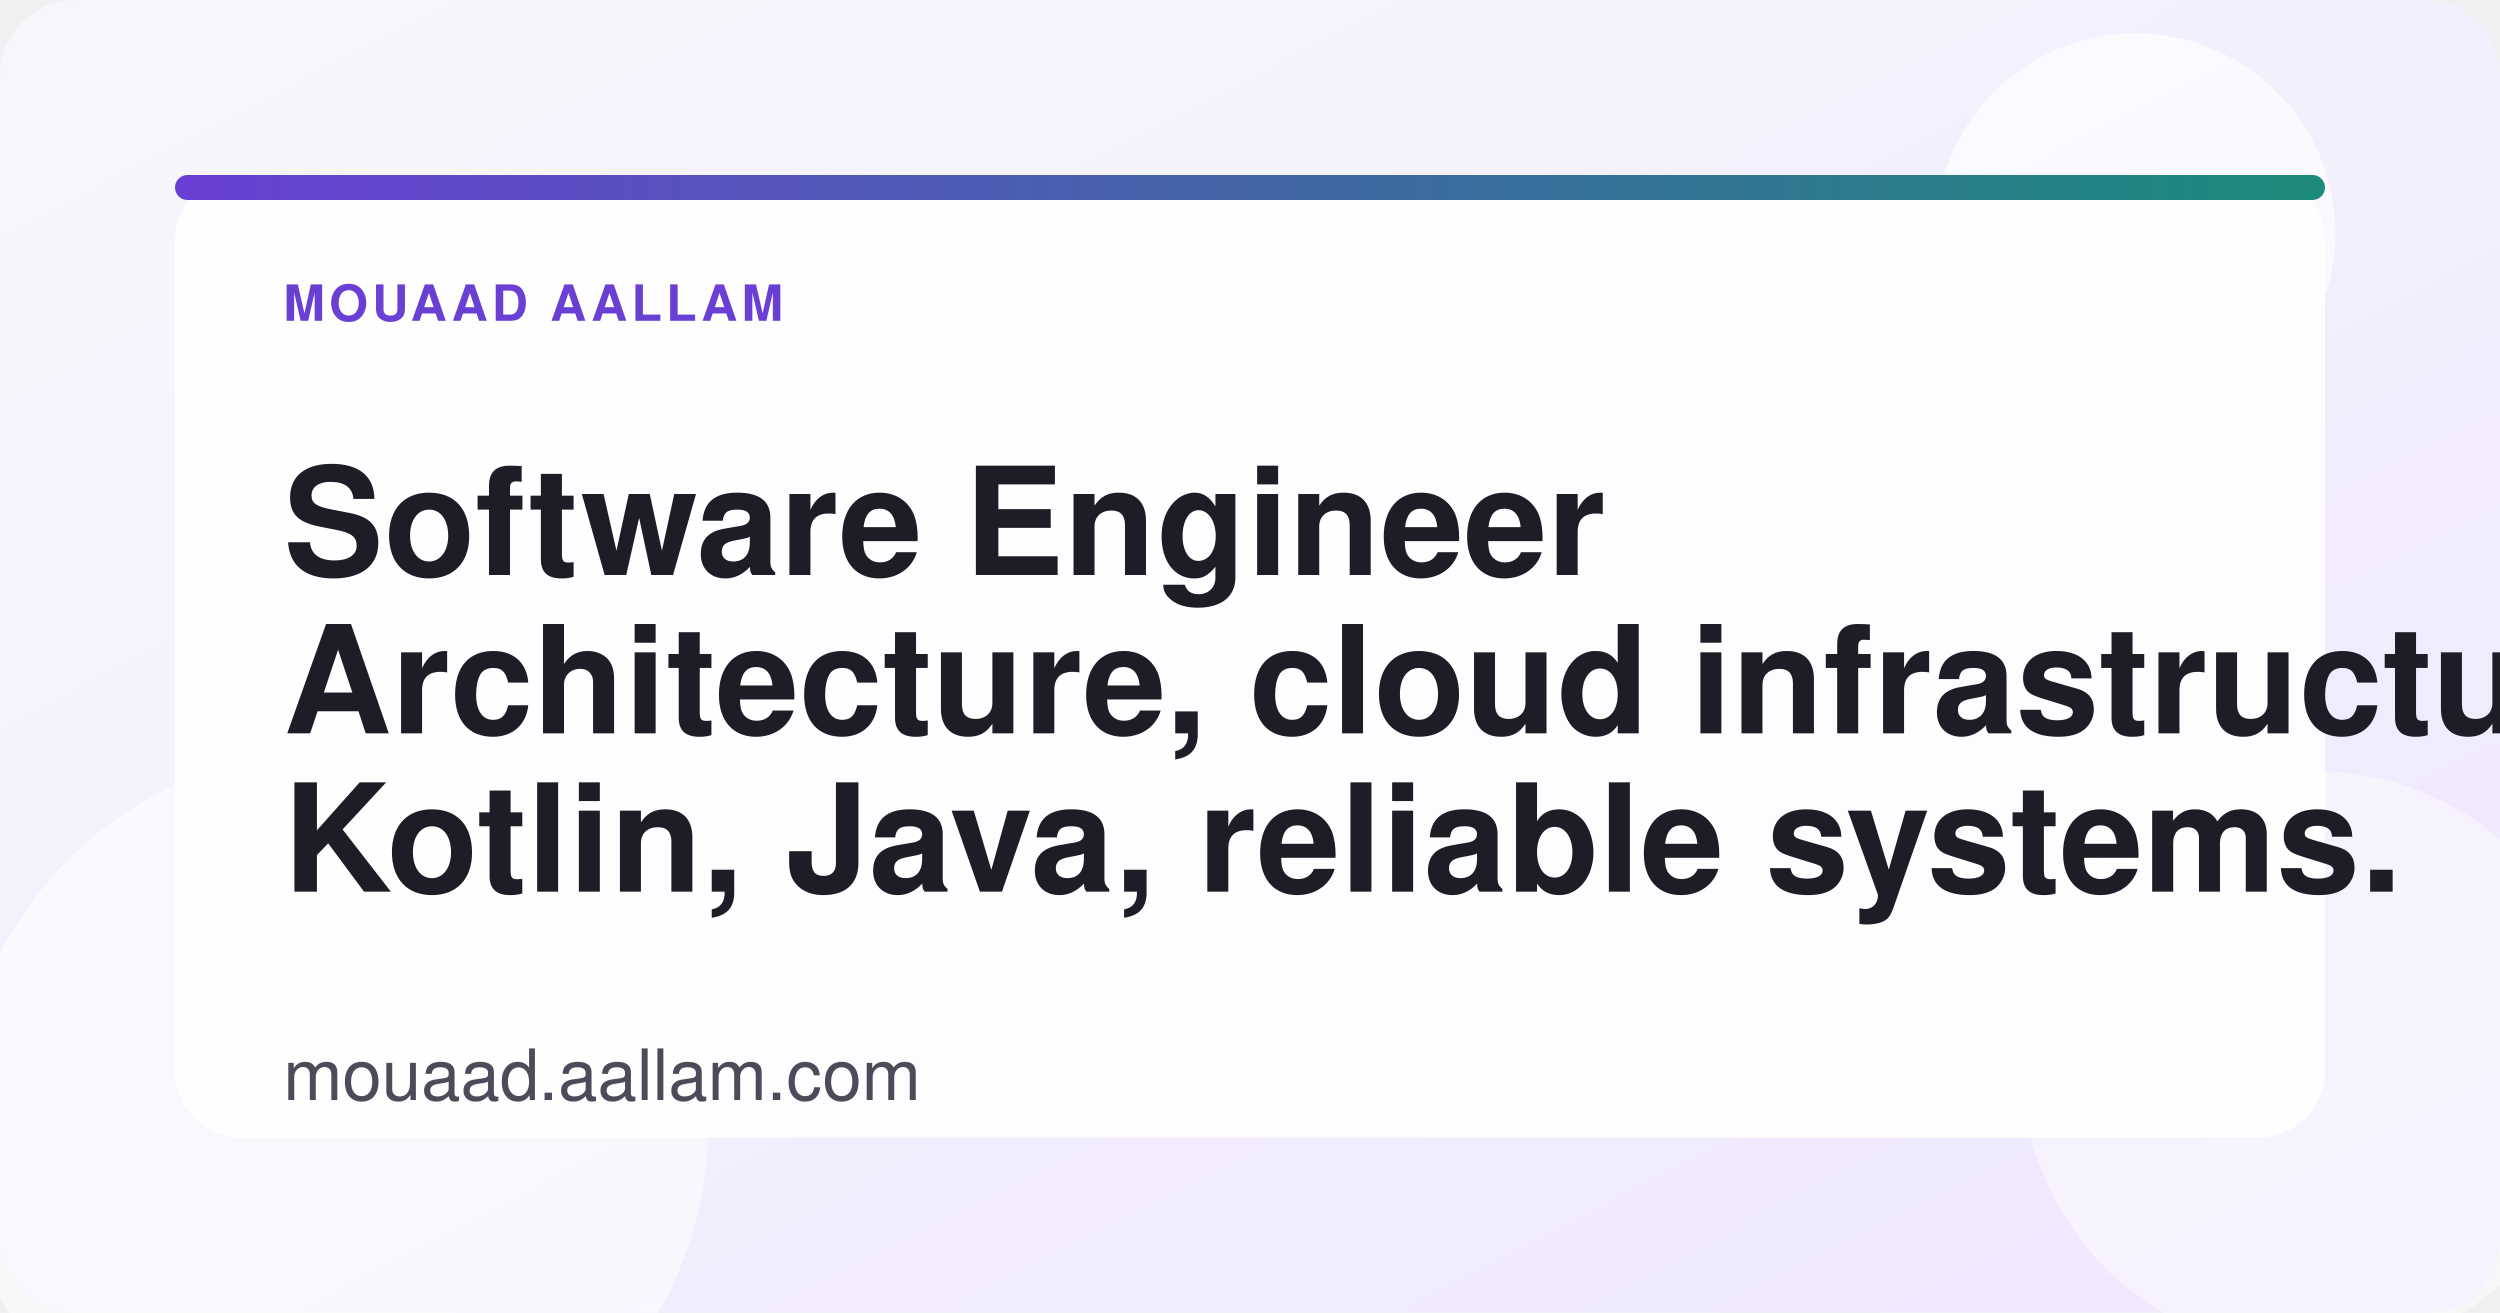
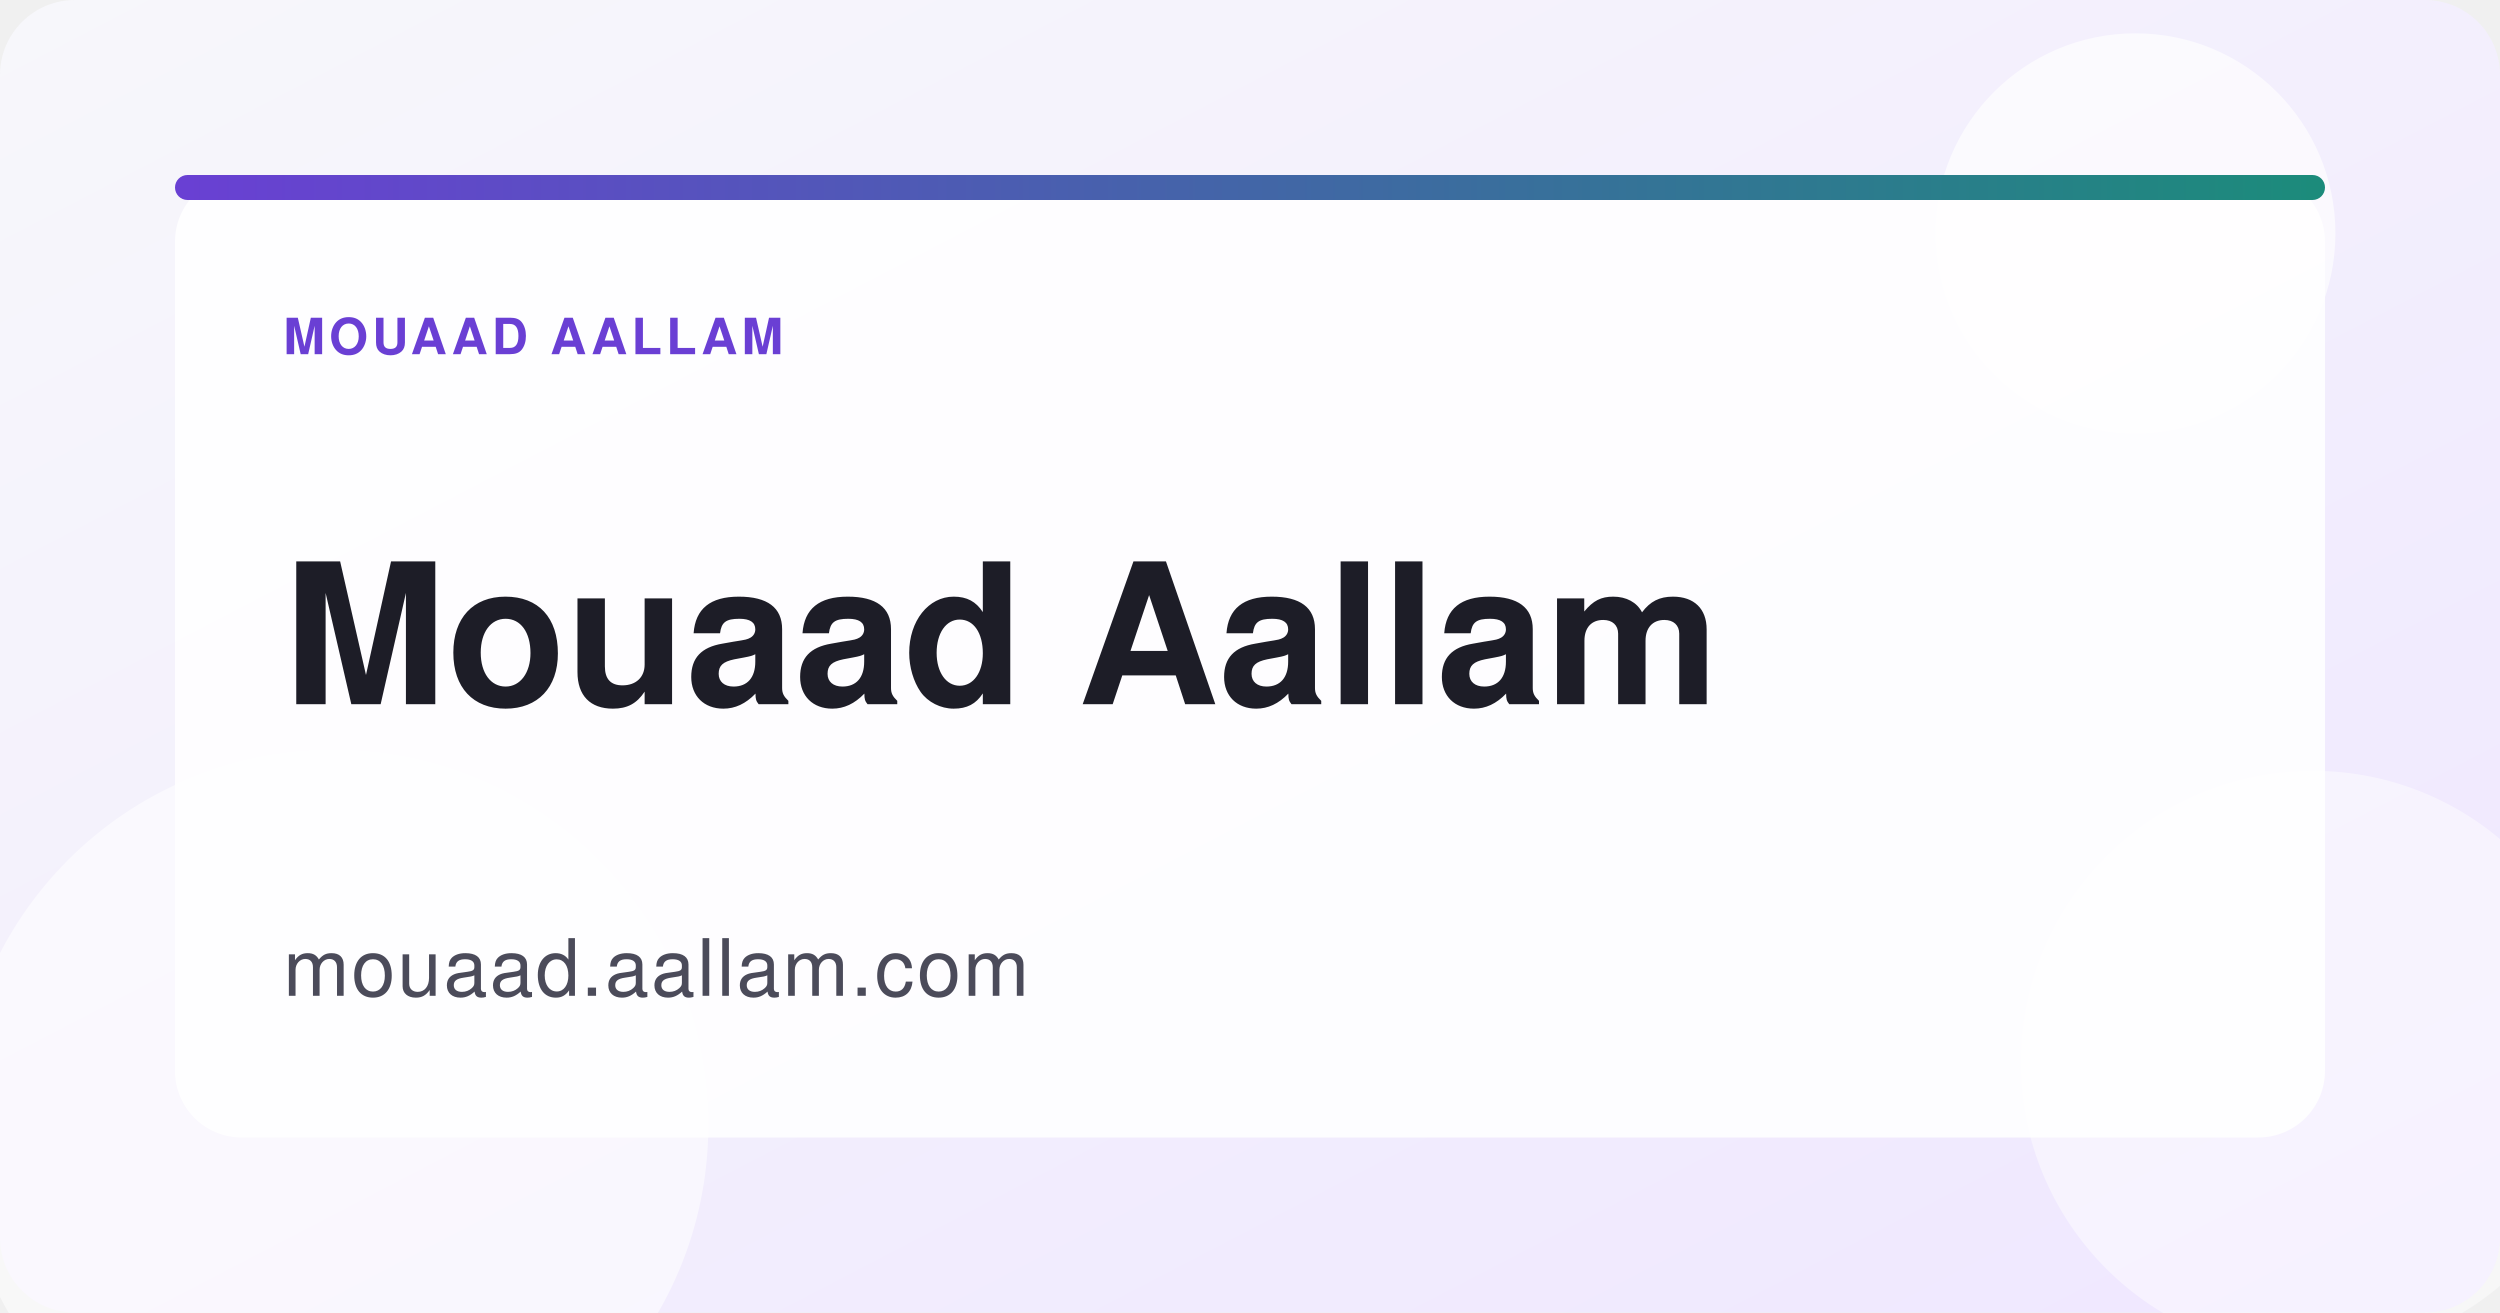
<svg xmlns="http://www.w3.org/2000/svg" width="1200" height="630" viewBox="0 0 1200 630" role="img" aria-labelledby="title desc">
  <defs>
    <linearGradient id="bg" x1="0%" y1="0%" x2="100%" y2="100%">
      <stop offset="0%" stop-color="#f7f7fb" />
      <stop offset="100%" stop-color="#efe7ff" />
    </linearGradient>
    <linearGradient id="accent" x1="0%" y1="0%" x2="100%" y2="0%">
      <stop offset="0%" stop-color="#6a3fd4" />
      <stop offset="100%" stop-color="#1b8c7a" />
    </linearGradient>
  </defs>
  <rect width="1200" height="630" fill="url(#bg)" rx="36" />
  <circle cx="1025" cy="112" r="96" fill="#ffffff" opacity="0.65" />
  <circle cx="1110" cy="510" r="140" fill="#ffffff" opacity="0.45" />
  <circle cx="160" cy="540" r="180" fill="#ffffff" opacity="0.55" />
  <rect x="84" y="84" width="1032" height="462" rx="32" fill="#ffffff" opacity="0.88" />
  <rect x="84" y="84" width="1032" height="12" rx="6" fill="url(#accent)" />
-   <g transform="translate(136 154)">
+   <g transform="translate(136 170)">
    <text x="0" y="0" fill="#6a3fd4" font-family="Helvetica Neue, Helvetica, Arial, sans-serif" font-size="24" font-weight="700" letter-spacing="2">
      MOUAAD AALLAM
    </text>
-     <text x="0" y="122" fill="#1d1d27" font-family="Helvetica Neue, Helvetica, Arial, sans-serif" font-size="72" font-weight="700">
-       Software Engineer
+     <text x="0" y="168" fill="#1d1d27" font-family="Helvetica Neue, Helvetica, Arial, sans-serif" font-size="94" font-weight="700">
+       Mouaad Aallam
    </text>
-     <text x="0" y="198" fill="#1d1d27" font-family="Helvetica Neue, Helvetica, Arial, sans-serif" font-size="72" font-weight="700">
-       Architecture, cloud infrastructure,
-     </text>
-     <text x="0" y="274" fill="#1d1d27" font-family="Helvetica Neue, Helvetica, Arial, sans-serif" font-size="72" font-weight="700">
-       Kotlin, Java, reliable systems.
-     </text>
-     <text x="0" y="374" fill="#4b4b5a" font-family="Helvetica Neue, Helvetica, Arial, sans-serif" font-size="34">
+     <text x="0" y="308" fill="#4b4b5a" font-family="Helvetica Neue, Helvetica, Arial, sans-serif" font-size="38" letter-spacing="1">
      mouaad.aallam.com
    </text>
  </g>
</svg>
